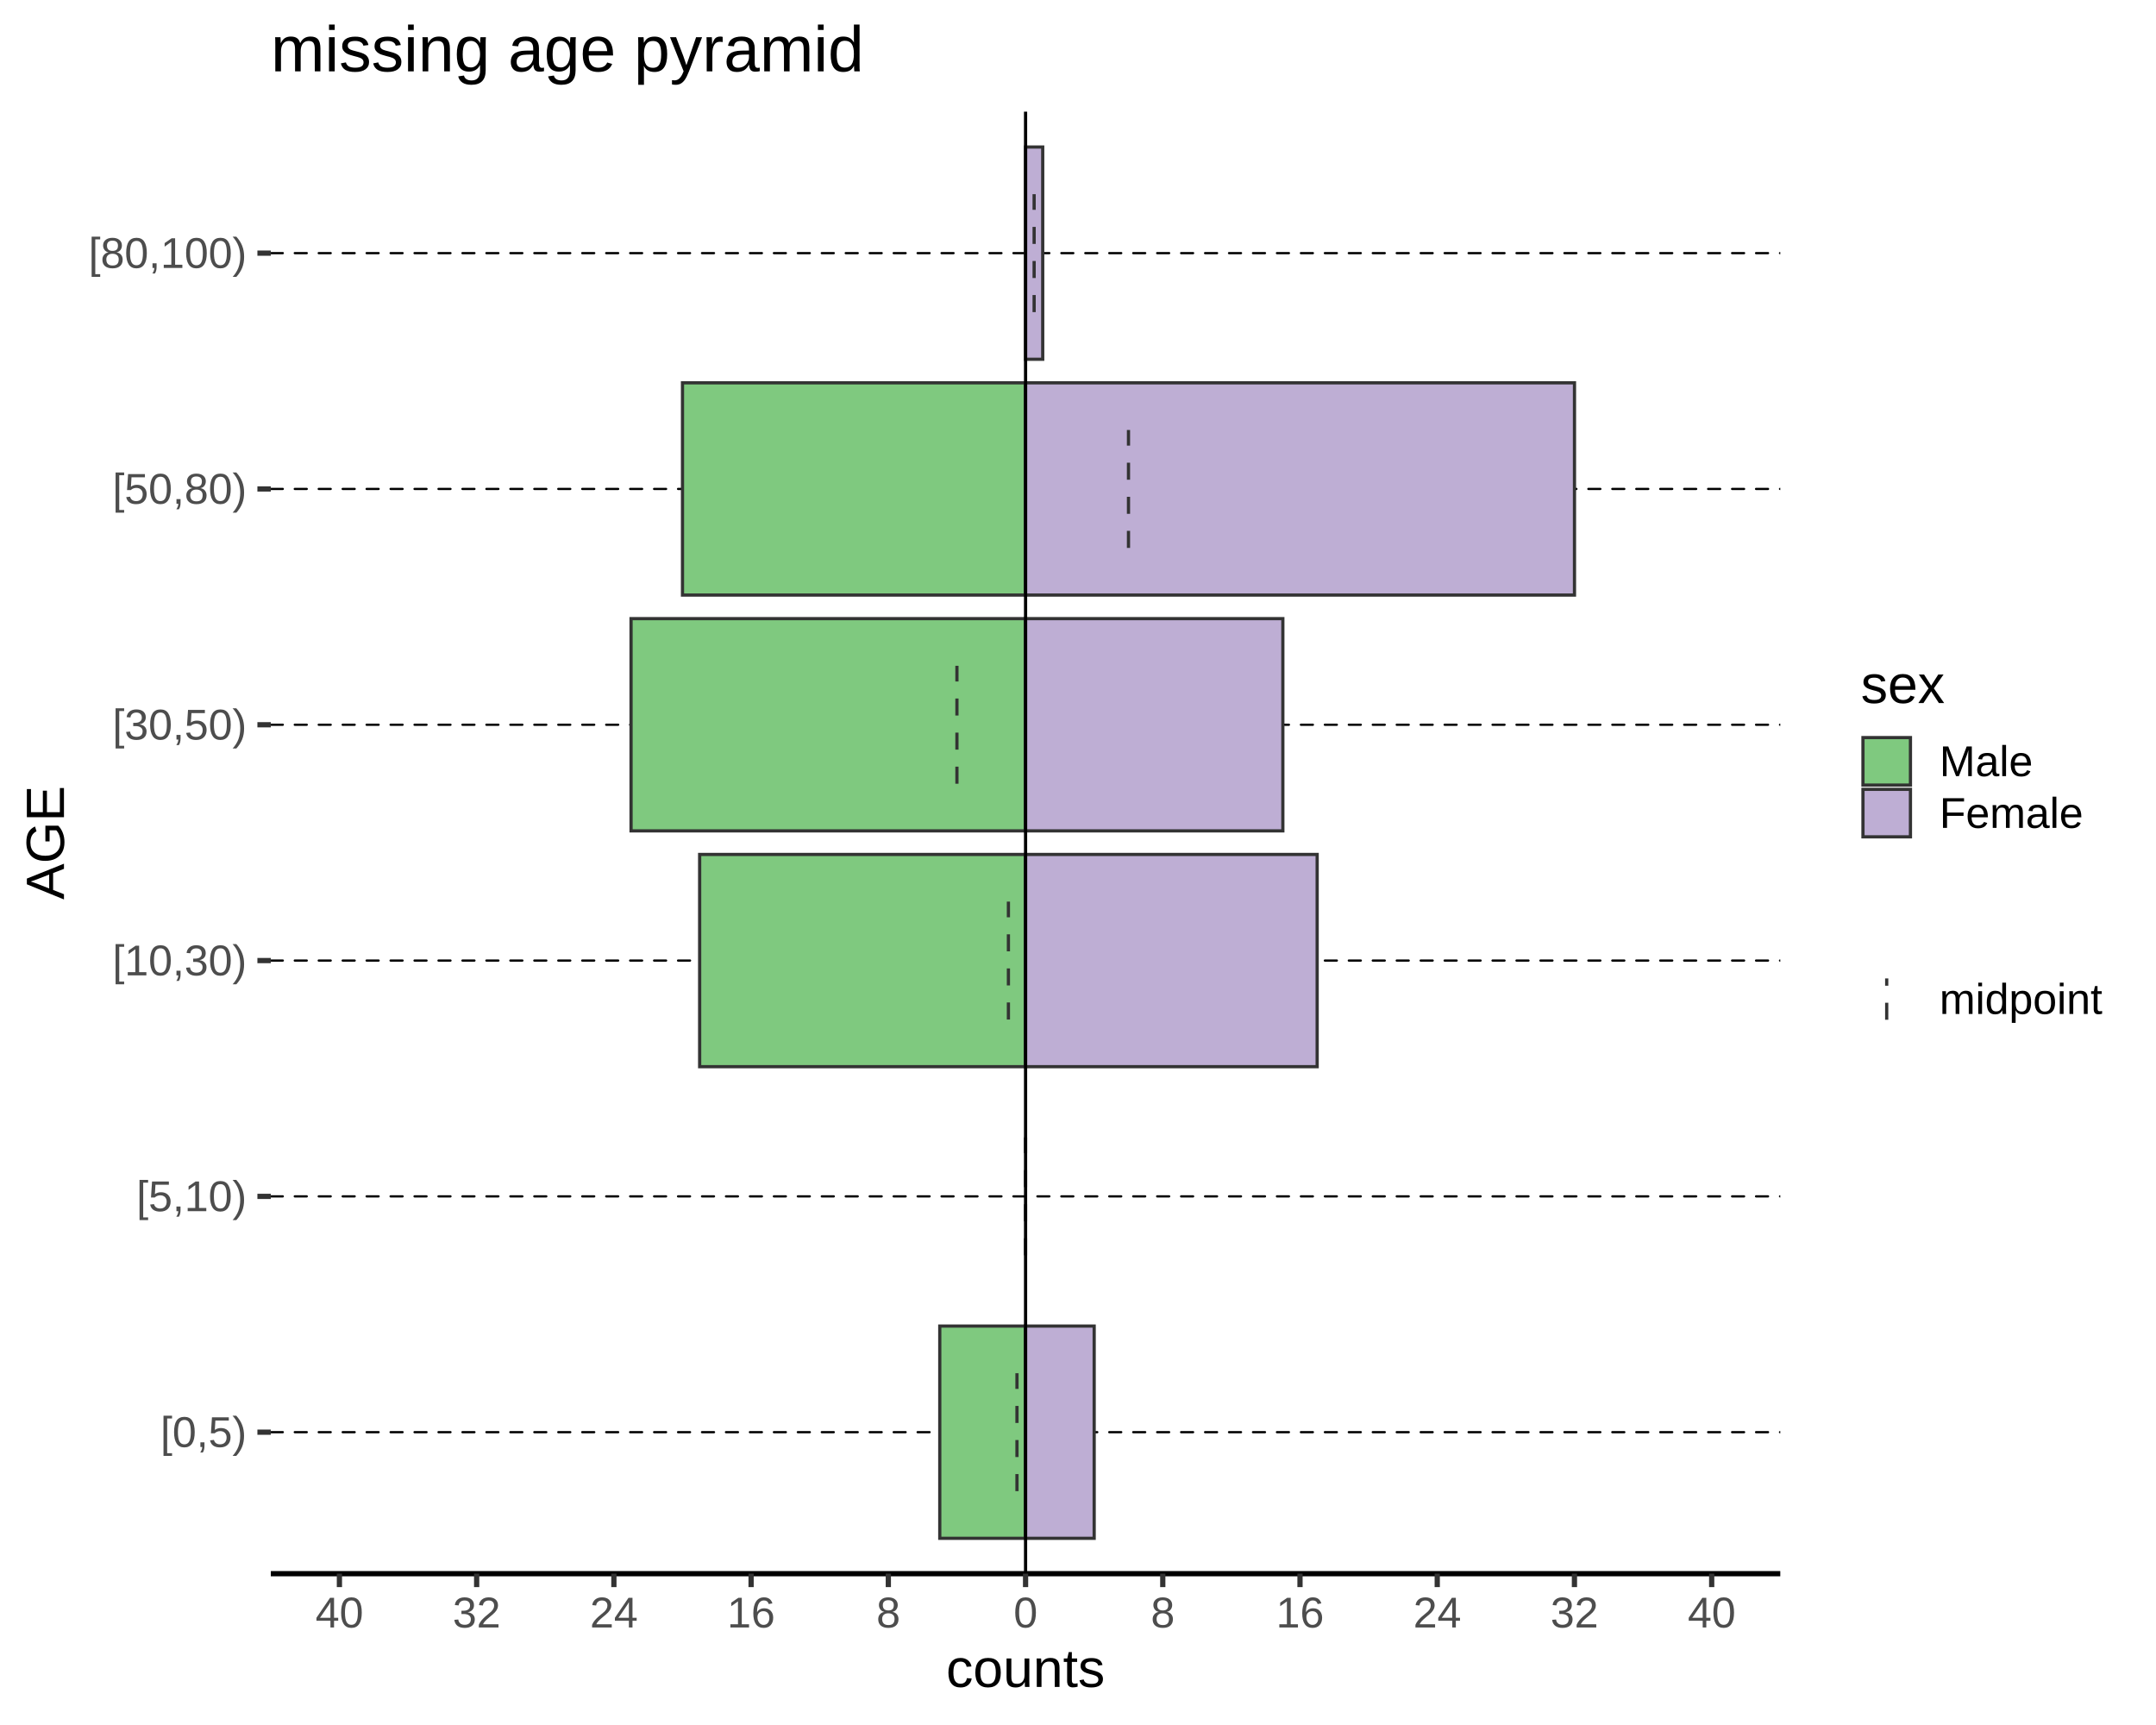
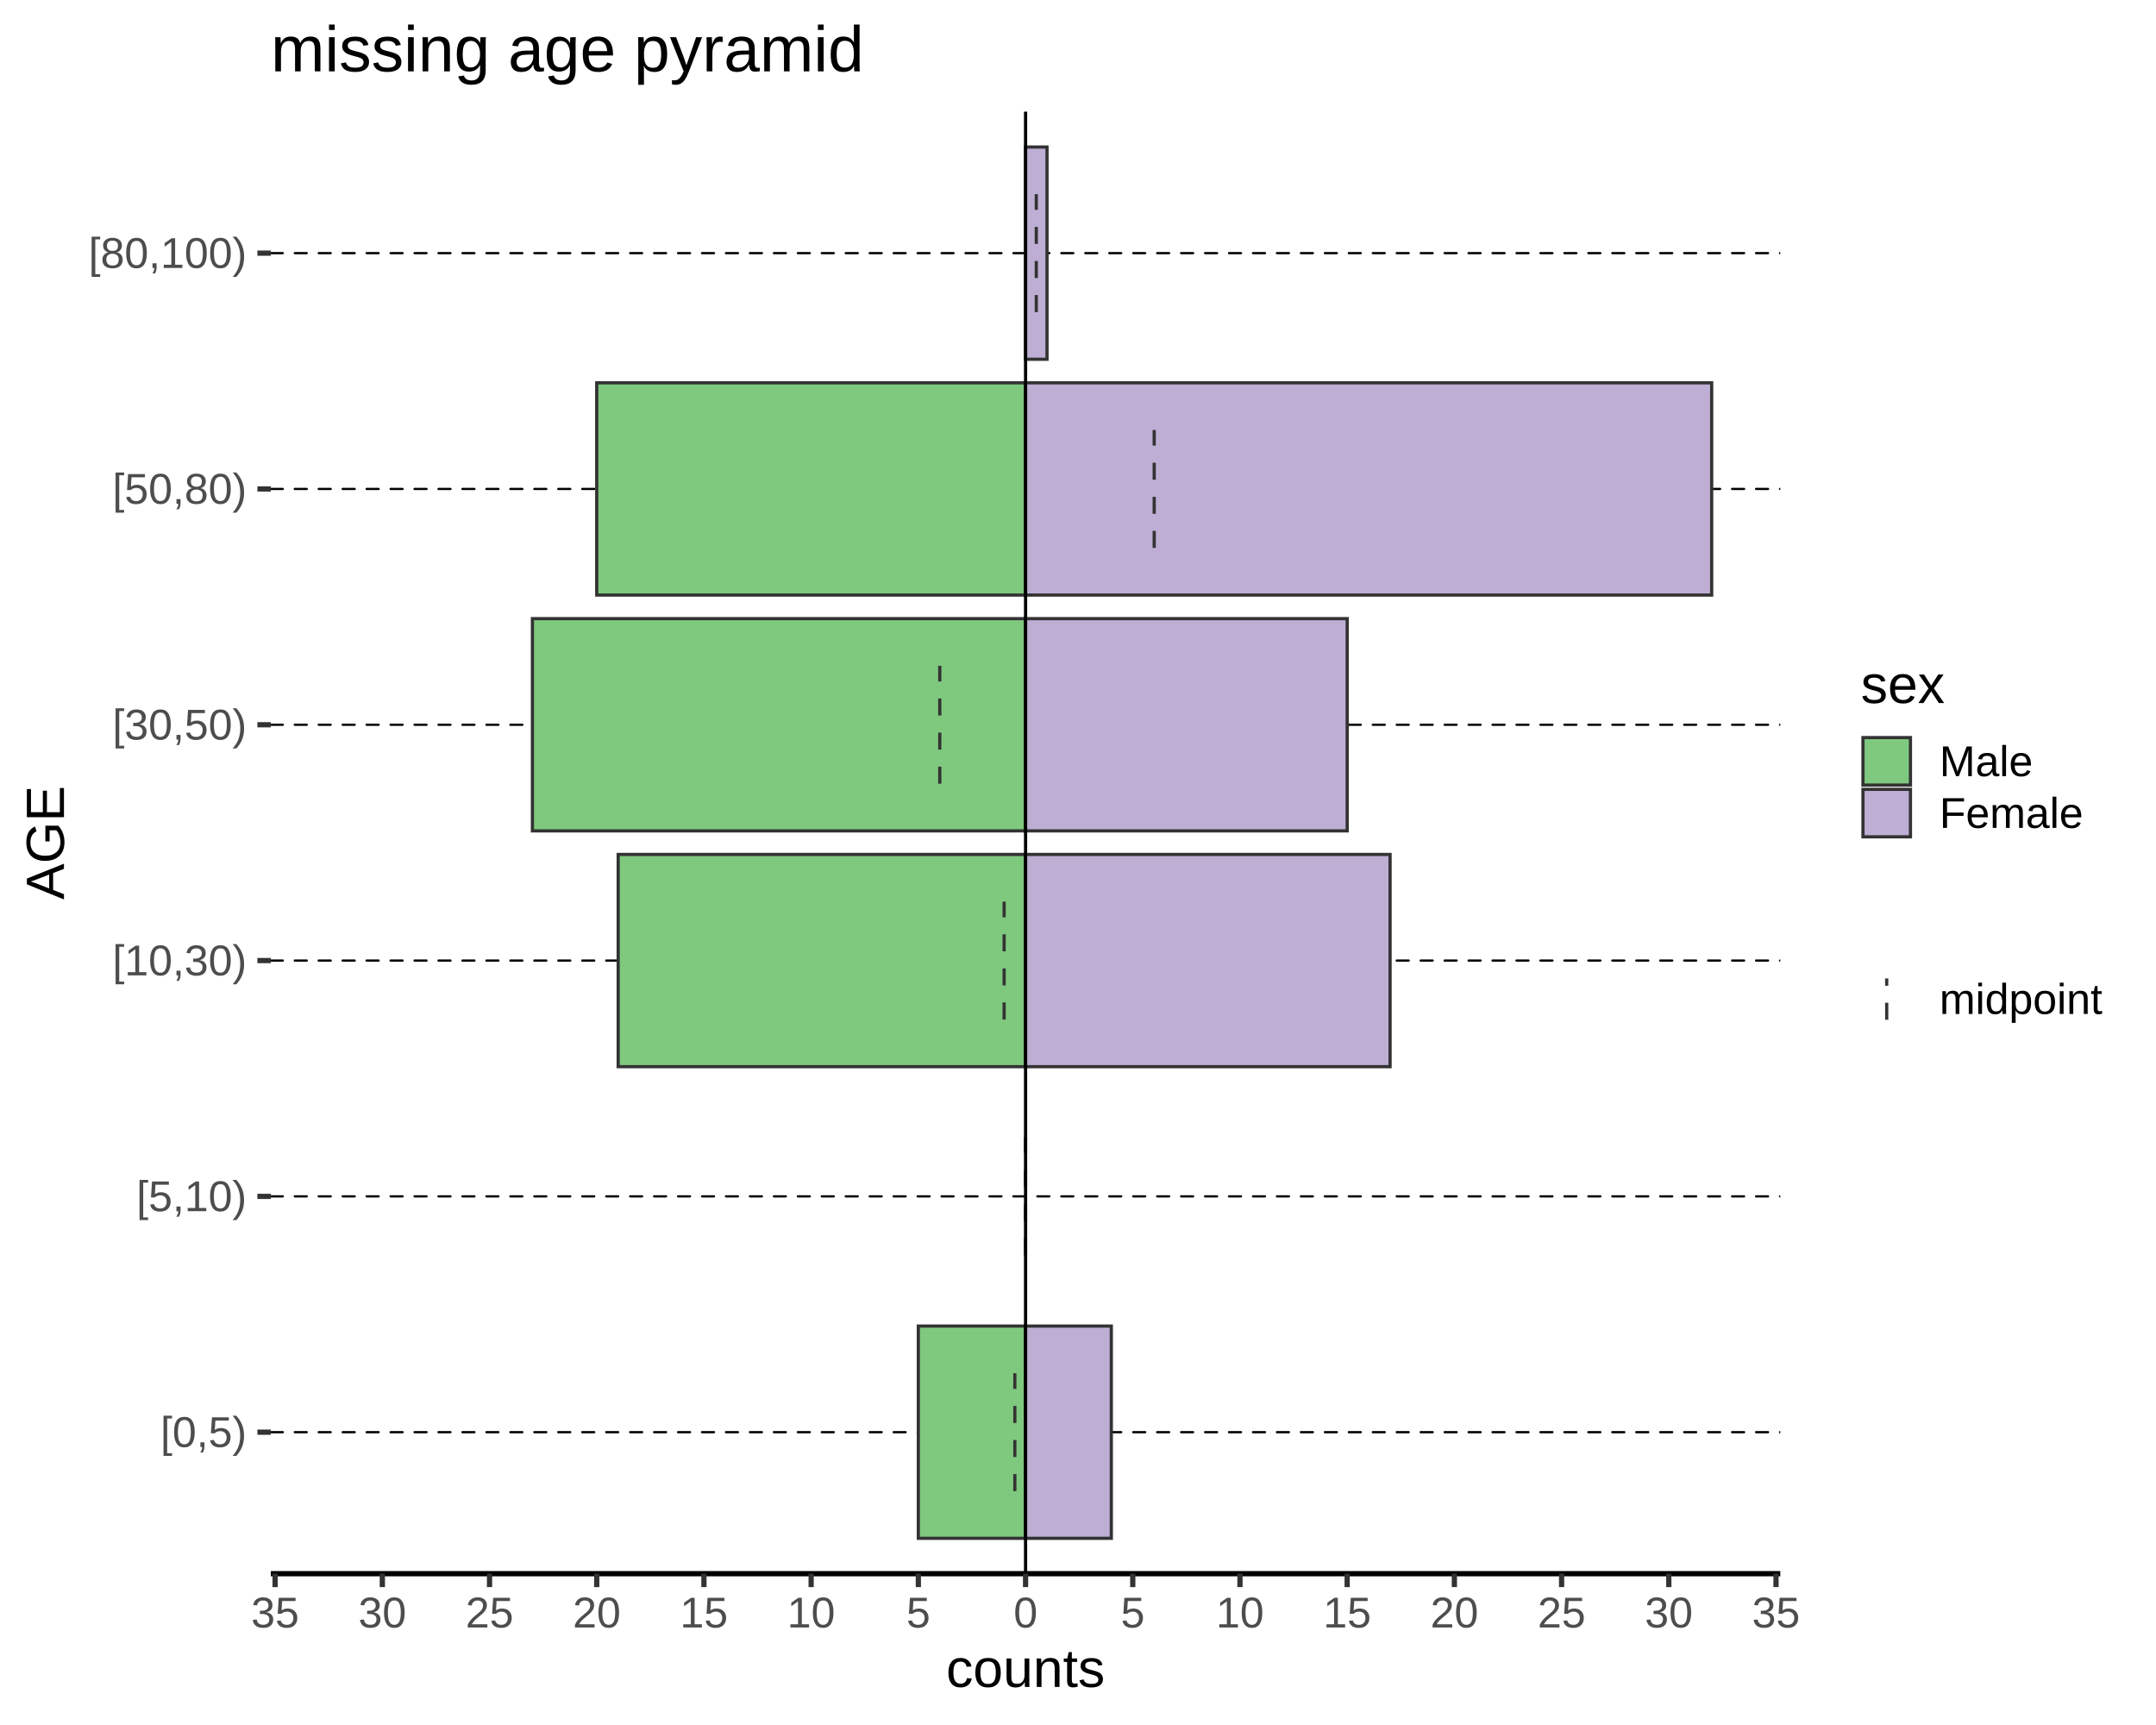
<svg xmlns="http://www.w3.org/2000/svg" viewBox="0 0 720.00 576.00">
  <defs>
    <style type="text/css">
    line, polyline, polygon, path, rect, circle {
      fill: none;
      stroke: #000000;
      stroke-linecap: round;
      stroke-linejoin: round;
      stroke-miterlimit: 10.00;
    }
  </style>
  </defs>
  <rect width="100%" height="100%" style="stroke: none; fill: #FFFFFF;" />
  <rect x="0.00" y="0.00" width="720.00" height="576.00" style="stroke-width: 1.75; stroke: #FFFFFF; fill: #FFFFFF;" />
  <defs>
    <clipPath id="cpOTAuNDR8NTk0LjUzfDUyNS40N3wzNy4yOA==">
      <rect x="90.44" y="37.28" width="504.09" height="488.19" />
    </clipPath>
  </defs>
  <rect x="90.44" y="37.28" width="504.09" height="488.19" style="stroke-width: 1.75; stroke: none; fill: #FFFFFF;" clip-path="url(#cpOTAuNDR8NTk0LjUzfDUyNS40N3wzNy4yOA==)" />
  <polyline points="90.44,478.22 594.53,478.22 " style="stroke-width: 0.75; stroke-dasharray: 4.00,4.00;" clip-path="url(#cpOTAuNDR8NTk0LjUzfDUyNS40N3wzNy4yOA==)" />
  <polyline points="90.44,399.48 594.53,399.48 " style="stroke-width: 0.75; stroke-dasharray: 4.00,4.00;" clip-path="url(#cpOTAuNDR8NTk0LjUzfDUyNS40N3wzNy4yOA==)" />
  <polyline points="90.44,320.74 594.53,320.74 " style="stroke-width: 0.75; stroke-dasharray: 4.00,4.00;" clip-path="url(#cpOTAuNDR8NTk0LjUzfDUyNS40N3wzNy4yOA==)" />
  <polyline points="90.44,242.00 594.53,242.00 " style="stroke-width: 0.75; stroke-dasharray: 4.00,4.00;" clip-path="url(#cpOTAuNDR8NTk0LjUzfDUyNS40N3wzNy4yOA==)" />
  <polyline points="90.44,163.26 594.53,163.26 " style="stroke-width: 0.75; stroke-dasharray: 4.00,4.00;" clip-path="url(#cpOTAuNDR8NTk0LjUzfDUyNS40N3wzNy4yOA==)" />
  <polyline points="90.44,84.52 594.53,84.52 " style="stroke-width: 0.75; stroke-dasharray: 4.00,4.00;" clip-path="url(#cpOTAuNDR8NTk0LjUzfDUyNS40N3wzNy4yOA==)" />
-   <rect x="313.84" y="442.79" width="28.64" height="70.87" style="stroke-width: 1.07; stroke: #333333; stroke-linecap: square; stroke-linejoin: miter; fill: #7FC97F;" clip-path="url(#cpOTAuNDR8NTk0LjUzfDUyNS40N3wzNy4yOA==)" />
-   <rect x="342.49" y="442.79" width="22.91" height="70.87" style="stroke-width: 1.07; stroke: #333333; stroke-linecap: square; stroke-linejoin: miter; fill: #BEAED4;" clip-path="url(#cpOTAuNDR8NTk0LjUzfDUyNS40N3wzNy4yOA==)" />
+   <rect x="306.68" y="442.79" width="35.80" height="70.87" style="stroke-width: 1.07; stroke: #333333; stroke-linecap: square; stroke-linejoin: miter; fill: #7FC97F;" clip-path="url(#cpOTAuNDR8NTk0LjUzfDUyNS40N3wzNy4yOA==)" />
+   <rect x="342.49" y="442.79" width="28.64" height="70.87" style="stroke-width: 1.07; stroke: #333333; stroke-linecap: square; stroke-linejoin: miter; fill: #BEAED4;" clip-path="url(#cpOTAuNDR8NTk0LjUzfDUyNS40N3wzNy4yOA==)" />
  <rect x="342.49" y="364.05" width="0.00" height="70.87" style="stroke-width: 1.07; stroke: #333333; stroke-linecap: square; stroke-linejoin: miter; fill: #BEAED4;" clip-path="url(#cpOTAuNDR8NTk0LjUzfDUyNS40N3wzNy4yOA==)" />
  <rect x="342.49" y="364.05" width="0.00" height="70.87" style="stroke-width: 1.07; stroke: #333333; stroke-linecap: square; stroke-linejoin: miter; fill: #7FC97F;" clip-path="url(#cpOTAuNDR8NTk0LjUzfDUyNS40N3wzNy4yOA==)" />
-   <rect x="233.65" y="285.31" width="108.84" height="70.87" style="stroke-width: 1.07; stroke: #333333; stroke-linecap: square; stroke-linejoin: miter; fill: #7FC97F;" clip-path="url(#cpOTAuNDR8NTk0LjUzfDUyNS40N3wzNy4yOA==)" />
-   <rect x="342.49" y="285.31" width="97.38" height="70.87" style="stroke-width: 1.07; stroke: #333333; stroke-linecap: square; stroke-linejoin: miter; fill: #BEAED4;" clip-path="url(#cpOTAuNDR8NTk0LjUzfDUyNS40N3wzNy4yOA==)" />
-   <rect x="210.74" y="206.57" width="131.75" height="70.87" style="stroke-width: 1.07; stroke: #333333; stroke-linecap: square; stroke-linejoin: miter; fill: #7FC97F;" clip-path="url(#cpOTAuNDR8NTk0LjUzfDUyNS40N3wzNy4yOA==)" />
-   <rect x="342.49" y="206.57" width="85.92" height="70.87" style="stroke-width: 1.07; stroke: #333333; stroke-linecap: square; stroke-linejoin: miter; fill: #BEAED4;" clip-path="url(#cpOTAuNDR8NTk0LjUzfDUyNS40N3wzNy4yOA==)" />
-   <rect x="227.92" y="127.83" width="114.57" height="70.87" style="stroke-width: 1.07; stroke: #333333; stroke-linecap: square; stroke-linejoin: miter; fill: #7FC97F;" clip-path="url(#cpOTAuNDR8NTk0LjUzfDUyNS40N3wzNy4yOA==)" />
-   <rect x="342.49" y="127.83" width="183.31" height="70.87" style="stroke-width: 1.07; stroke: #333333; stroke-linecap: square; stroke-linejoin: miter; fill: #BEAED4;" clip-path="url(#cpOTAuNDR8NTk0LjUzfDUyNS40N3wzNy4yOA==)" />
-   <rect x="342.49" y="49.09" width="5.73" height="70.87" style="stroke-width: 1.07; stroke: #333333; stroke-linecap: square; stroke-linejoin: miter; fill: #BEAED4;" clip-path="url(#cpOTAuNDR8NTk0LjUzfDUyNS40N3wzNy4yOA==)" />
-   <rect x="348.21" y="49.09" width="0.00" height="70.87" style="stroke-width: 1.07; stroke: #333333; stroke-linecap: square; stroke-linejoin: miter; fill: #7FC97F;" clip-path="url(#cpOTAuNDR8NTk0LjUzfDUyNS40N3wzNy4yOA==)" />
-   <line x1="339.62" y1="497.91" x2="339.62" y2="458.54" style="stroke-width: 1.07; stroke: #333333; stroke-dasharray: 5.69,5.69; stroke-linecap: butt;" clip-path="url(#cpOTAuNDR8NTk0LjUzfDUyNS40N3wzNy4yOA==)" />
+   <rect x="206.44" y="285.31" width="136.05" height="70.87" style="stroke-width: 1.07; stroke: #333333; stroke-linecap: square; stroke-linejoin: miter; fill: #7FC97F;" clip-path="url(#cpOTAuNDR8NTk0LjUzfDUyNS40N3wzNy4yOA==)" />
+   <rect x="342.49" y="285.31" width="121.73" height="70.87" style="stroke-width: 1.07; stroke: #333333; stroke-linecap: square; stroke-linejoin: miter; fill: #BEAED4;" clip-path="url(#cpOTAuNDR8NTk0LjUzfDUyNS40N3wzNy4yOA==)" />
+   <rect x="177.80" y="206.57" width="164.69" height="70.87" style="stroke-width: 1.07; stroke: #333333; stroke-linecap: square; stroke-linejoin: miter; fill: #7FC97F;" clip-path="url(#cpOTAuNDR8NTk0LjUzfDUyNS40N3wzNy4yOA==)" />
+   <rect x="342.49" y="206.57" width="107.41" height="70.87" style="stroke-width: 1.07; stroke: #333333; stroke-linecap: square; stroke-linejoin: miter; fill: #BEAED4;" clip-path="url(#cpOTAuNDR8NTk0LjUzfDUyNS40N3wzNy4yOA==)" />
+   <rect x="199.28" y="127.83" width="143.21" height="70.87" style="stroke-width: 1.07; stroke: #333333; stroke-linecap: square; stroke-linejoin: miter; fill: #7FC97F;" clip-path="url(#cpOTAuNDR8NTk0LjUzfDUyNS40N3wzNy4yOA==)" />
+   <rect x="342.49" y="127.83" width="229.13" height="70.87" style="stroke-width: 1.07; stroke: #333333; stroke-linecap: square; stroke-linejoin: miter; fill: #BEAED4;" clip-path="url(#cpOTAuNDR8NTk0LjUzfDUyNS40N3wzNy4yOA==)" />
+   <rect x="342.49" y="49.09" width="7.16" height="70.87" style="stroke-width: 1.07; stroke: #333333; stroke-linecap: square; stroke-linejoin: miter; fill: #BEAED4;" clip-path="url(#cpOTAuNDR8NTk0LjUzfDUyNS40N3wzNy4yOA==)" />
+   <rect x="349.65" y="49.09" width="0.00" height="70.87" style="stroke-width: 1.07; stroke: #333333; stroke-linecap: square; stroke-linejoin: miter; fill: #7FC97F;" clip-path="url(#cpOTAuNDR8NTk0LjUzfDUyNS40N3wzNy4yOA==)" />
+   <line x1="338.91" y1="497.91" x2="338.91" y2="458.54" style="stroke-width: 1.07; stroke: #333333; stroke-dasharray: 5.69,5.69; stroke-linecap: butt;" clip-path="url(#cpOTAuNDR8NTk0LjUzfDUyNS40N3wzNy4yOA==)" />
  <line x1="342.49" y1="419.17" x2="342.49" y2="379.80" style="stroke-width: 1.07; stroke: #333333; stroke-dasharray: 5.69,5.69; stroke-linecap: butt;" clip-path="url(#cpOTAuNDR8NTk0LjUzfDUyNS40N3wzNy4yOA==)" />
-   <line x1="336.76" y1="340.43" x2="336.76" y2="301.06" style="stroke-width: 1.07; stroke: #333333; stroke-dasharray: 5.69,5.69; stroke-linecap: butt;" clip-path="url(#cpOTAuNDR8NTk0LjUzfDUyNS40N3wzNy4yOA==)" />
-   <line x1="319.57" y1="261.69" x2="319.57" y2="222.32" style="stroke-width: 1.07; stroke: #333333; stroke-dasharray: 5.69,5.69; stroke-linecap: butt;" clip-path="url(#cpOTAuNDR8NTk0LjUzfDUyNS40N3wzNy4yOA==)" />
-   <line x1="376.86" y1="182.95" x2="376.86" y2="143.58" style="stroke-width: 1.07; stroke: #333333; stroke-dasharray: 5.69,5.69; stroke-linecap: butt;" clip-path="url(#cpOTAuNDR8NTk0LjUzfDUyNS40N3wzNy4yOA==)" />
-   <line x1="345.35" y1="104.21" x2="345.35" y2="64.84" style="stroke-width: 1.07; stroke: #333333; stroke-dasharray: 5.69,5.69; stroke-linecap: butt;" clip-path="url(#cpOTAuNDR8NTk0LjUzfDUyNS40N3wzNy4yOA==)" />
+   <line x1="335.33" y1="340.43" x2="335.33" y2="301.06" style="stroke-width: 1.07; stroke: #333333; stroke-dasharray: 5.69,5.69; stroke-linecap: butt;" clip-path="url(#cpOTAuNDR8NTk0LjUzfDUyNS40N3wzNy4yOA==)" />
+   <line x1="313.84" y1="261.69" x2="313.84" y2="222.32" style="stroke-width: 1.07; stroke: #333333; stroke-dasharray: 5.69,5.69; stroke-linecap: butt;" clip-path="url(#cpOTAuNDR8NTk0LjUzfDUyNS40N3wzNy4yOA==)" />
+   <line x1="385.45" y1="182.95" x2="385.45" y2="143.58" style="stroke-width: 1.07; stroke: #333333; stroke-dasharray: 5.69,5.69; stroke-linecap: butt;" clip-path="url(#cpOTAuNDR8NTk0LjUzfDUyNS40N3wzNy4yOA==)" />
+   <line x1="346.07" y1="104.21" x2="346.07" y2="64.84" style="stroke-width: 1.07; stroke: #333333; stroke-dasharray: 5.69,5.69; stroke-linecap: butt;" clip-path="url(#cpOTAuNDR8NTk0LjUzfDUyNS40N3wzNy4yOA==)" />
  <line x1="342.49" y1="525.47" x2="342.49" y2="37.28" style="stroke-width: 1.07; stroke-linecap: butt;" clip-path="url(#cpOTAuNDR8NTk0LjUzfDUyNS40N3wzNy4yOA==)" />
  <defs>
    <clipPath id="cpMC4wMHw3MjAuMDB8NTc2LjAwfDAuMDA=">
      <rect x="0.00" y="0.00" width="720.00" height="576.00" />
    </clipPath>
  </defs>
  <g clip-path="url(#cpMC4wMHw3MjAuMDB8NTc2LjAwfDAuMDA=)">
    <text x="53.57" y="483.17" style="font-size: 14.40px; fill: #4D4D4D; font-family: Liberation Sans;" textLength="28.80px" lengthAdjust="spacingAndGlyphs">[0,5)</text>
  </g>
  <g clip-path="url(#cpMC4wMHw3MjAuMDB8NTc2LjAwfDAuMDA=)">
    <text x="45.57" y="404.43" style="font-size: 14.40px; fill: #4D4D4D; font-family: Liberation Sans;" textLength="36.80px" lengthAdjust="spacingAndGlyphs">[5,10)</text>
  </g>
  <g clip-path="url(#cpMC4wMHw3MjAuMDB8NTc2LjAwfDAuMDA=)">
    <text x="37.57" y="325.69" style="font-size: 14.40px; fill: #4D4D4D; font-family: Liberation Sans;" textLength="44.80px" lengthAdjust="spacingAndGlyphs">[10,30)</text>
  </g>
  <g clip-path="url(#cpMC4wMHw3MjAuMDB8NTc2LjAwfDAuMDA=)">
    <text x="37.57" y="246.95" style="font-size: 14.40px; fill: #4D4D4D; font-family: Liberation Sans;" textLength="44.80px" lengthAdjust="spacingAndGlyphs">[30,50)</text>
  </g>
  <g clip-path="url(#cpMC4wMHw3MjAuMDB8NTc2LjAwfDAuMDA=)">
    <text x="37.57" y="168.21" style="font-size: 14.40px; fill: #4D4D4D; font-family: Liberation Sans;" textLength="44.80px" lengthAdjust="spacingAndGlyphs">[50,80)</text>
  </g>
  <g clip-path="url(#cpMC4wMHw3MjAuMDB8NTc2LjAwfDAuMDA=)">
    <text x="29.57" y="89.47" style="font-size: 14.40px; fill: #4D4D4D; font-family: Liberation Sans;" textLength="52.80px" lengthAdjust="spacingAndGlyphs">[80,100)</text>
  </g>
  <polyline points="85.96,478.22 90.44,478.22 " style="stroke-width: 1.75; stroke: #333333; stroke-linecap: butt;" clip-path="url(#cpMC4wMHw3MjAuMDB8NTc2LjAwfDAuMDA=)" />
  <polyline points="85.96,399.48 90.44,399.48 " style="stroke-width: 1.75; stroke: #333333; stroke-linecap: butt;" clip-path="url(#cpMC4wMHw3MjAuMDB8NTc2LjAwfDAuMDA=)" />
  <polyline points="85.96,320.74 90.44,320.74 " style="stroke-width: 1.75; stroke: #333333; stroke-linecap: butt;" clip-path="url(#cpMC4wMHw3MjAuMDB8NTc2LjAwfDAuMDA=)" />
  <polyline points="85.96,242.00 90.44,242.00 " style="stroke-width: 1.75; stroke: #333333; stroke-linecap: butt;" clip-path="url(#cpMC4wMHw3MjAuMDB8NTc2LjAwfDAuMDA=)" />
  <polyline points="85.96,163.26 90.44,163.26 " style="stroke-width: 1.75; stroke: #333333; stroke-linecap: butt;" clip-path="url(#cpMC4wMHw3MjAuMDB8NTc2LjAwfDAuMDA=)" />
  <polyline points="85.96,84.52 90.44,84.52 " style="stroke-width: 1.75; stroke: #333333; stroke-linecap: butt;" clip-path="url(#cpMC4wMHw3MjAuMDB8NTc2LjAwfDAuMDA=)" />
  <polyline points="90.44,525.47 594.53,525.47 " style="stroke-width: 1.75; stroke-linecap: butt;" clip-path="url(#cpMC4wMHw3MjAuMDB8NTc2LjAwfDAuMDA=)" />
-   <polyline points="113.35,529.95 113.35,525.47 " style="stroke-width: 1.75; stroke: #333333; stroke-linecap: butt;" clip-path="url(#cpMC4wMHw3MjAuMDB8NTc2LjAwfDAuMDA=)" />
-   <polyline points="159.18,529.95 159.18,525.47 " style="stroke-width: 1.75; stroke: #333333; stroke-linecap: butt;" clip-path="url(#cpMC4wMHw3MjAuMDB8NTc2LjAwfDAuMDA=)" />
-   <polyline points="205.01,529.95 205.01,525.47 " style="stroke-width: 1.75; stroke: #333333; stroke-linecap: butt;" clip-path="url(#cpMC4wMHw3MjAuMDB8NTc2LjAwfDAuMDA=)" />
-   <polyline points="250.83,529.95 250.83,525.47 " style="stroke-width: 1.75; stroke: #333333; stroke-linecap: butt;" clip-path="url(#cpMC4wMHw3MjAuMDB8NTc2LjAwfDAuMDA=)" />
-   <polyline points="296.66,529.95 296.66,525.47 " style="stroke-width: 1.75; stroke: #333333; stroke-linecap: butt;" clip-path="url(#cpMC4wMHw3MjAuMDB8NTc2LjAwfDAuMDA=)" />
+   <polyline points="91.87,529.95 91.87,525.47 " style="stroke-width: 1.75; stroke: #333333; stroke-linecap: butt;" clip-path="url(#cpMC4wMHw3MjAuMDB8NTc2LjAwfDAuMDA=)" />
+   <polyline points="127.68,529.95 127.68,525.47 " style="stroke-width: 1.75; stroke: #333333; stroke-linecap: butt;" clip-path="url(#cpMC4wMHw3MjAuMDB8NTc2LjAwfDAuMDA=)" />
+   <polyline points="163.48,529.95 163.48,525.47 " style="stroke-width: 1.75; stroke: #333333; stroke-linecap: butt;" clip-path="url(#cpMC4wMHw3MjAuMDB8NTc2LjAwfDAuMDA=)" />
+   <polyline points="199.28,529.95 199.28,525.47 " style="stroke-width: 1.75; stroke: #333333; stroke-linecap: butt;" clip-path="url(#cpMC4wMHw3MjAuMDB8NTc2LjAwfDAuMDA=)" />
+   <polyline points="235.08,529.95 235.08,525.47 " style="stroke-width: 1.75; stroke: #333333; stroke-linecap: butt;" clip-path="url(#cpMC4wMHw3MjAuMDB8NTc2LjAwfDAuMDA=)" />
+   <polyline points="270.88,529.95 270.88,525.47 " style="stroke-width: 1.75; stroke: #333333; stroke-linecap: butt;" clip-path="url(#cpMC4wMHw3MjAuMDB8NTc2LjAwfDAuMDA=)" />
+   <polyline points="306.68,529.95 306.68,525.47 " style="stroke-width: 1.75; stroke: #333333; stroke-linecap: butt;" clip-path="url(#cpMC4wMHw3MjAuMDB8NTc2LjAwfDAuMDA=)" />
  <polyline points="342.49,529.95 342.49,525.47 " style="stroke-width: 1.75; stroke: #333333; stroke-linecap: butt;" clip-path="url(#cpMC4wMHw3MjAuMDB8NTc2LjAwfDAuMDA=)" />
-   <polyline points="388.31,529.95 388.31,525.47 " style="stroke-width: 1.75; stroke: #333333; stroke-linecap: butt;" clip-path="url(#cpMC4wMHw3MjAuMDB8NTc2LjAwfDAuMDA=)" />
-   <polyline points="434.14,529.95 434.14,525.47 " style="stroke-width: 1.75; stroke: #333333; stroke-linecap: butt;" clip-path="url(#cpMC4wMHw3MjAuMDB8NTc2LjAwfDAuMDA=)" />
-   <polyline points="479.97,529.95 479.97,525.47 " style="stroke-width: 1.75; stroke: #333333; stroke-linecap: butt;" clip-path="url(#cpMC4wMHw3MjAuMDB8NTc2LjAwfDAuMDA=)" />
-   <polyline points="525.79,529.95 525.79,525.47 " style="stroke-width: 1.75; stroke: #333333; stroke-linecap: butt;" clip-path="url(#cpMC4wMHw3MjAuMDB8NTc2LjAwfDAuMDA=)" />
-   <polyline points="571.62,529.95 571.62,525.47 " style="stroke-width: 1.75; stroke: #333333; stroke-linecap: butt;" clip-path="url(#cpMC4wMHw3MjAuMDB8NTc2LjAwfDAuMDA=)" />
+   <polyline points="378.29,529.95 378.29,525.47 " style="stroke-width: 1.75; stroke: #333333; stroke-linecap: butt;" clip-path="url(#cpMC4wMHw3MjAuMDB8NTc2LjAwfDAuMDA=)" />
+   <polyline points="414.09,529.95 414.09,525.47 " style="stroke-width: 1.75; stroke: #333333; stroke-linecap: butt;" clip-path="url(#cpMC4wMHw3MjAuMDB8NTc2LjAwfDAuMDA=)" />
+   <polyline points="449.89,529.95 449.89,525.47 " style="stroke-width: 1.75; stroke: #333333; stroke-linecap: butt;" clip-path="url(#cpMC4wMHw3MjAuMDB8NTc2LjAwfDAuMDA=)" />
+   <polyline points="485.69,529.95 485.69,525.47 " style="stroke-width: 1.75; stroke: #333333; stroke-linecap: butt;" clip-path="url(#cpMC4wMHw3MjAuMDB8NTc2LjAwfDAuMDA=)" />
+   <polyline points="521.50,529.95 521.50,525.47 " style="stroke-width: 1.75; stroke: #333333; stroke-linecap: butt;" clip-path="url(#cpMC4wMHw3MjAuMDB8NTc2LjAwfDAuMDA=)" />
+   <polyline points="557.30,529.95 557.30,525.47 " style="stroke-width: 1.75; stroke: #333333; stroke-linecap: butt;" clip-path="url(#cpMC4wMHw3MjAuMDB8NTc2LjAwfDAuMDA=)" />
+   <polyline points="593.10,529.95 593.10,525.47 " style="stroke-width: 1.75; stroke: #333333; stroke-linecap: butt;" clip-path="url(#cpMC4wMHw3MjAuMDB8NTc2LjAwfDAuMDA=)" />
  <g clip-path="url(#cpMC4wMHw3MjAuMDB8NTc2LjAwfDAuMDA=)">
-     <text x="105.35" y="543.44" style="font-size: 14.40px; fill: #4D4D4D; font-family: Liberation Sans;" textLength="16.00px" lengthAdjust="spacingAndGlyphs">40</text>
+     <text x="83.87" y="543.44" style="font-size: 14.40px; fill: #4D4D4D; font-family: Liberation Sans;" textLength="16.00px" lengthAdjust="spacingAndGlyphs">35</text>
  </g>
  <g clip-path="url(#cpMC4wMHw3MjAuMDB8NTc2LjAwfDAuMDA=)">
-     <text x="151.18" y="543.44" style="font-size: 14.40px; fill: #4D4D4D; font-family: Liberation Sans;" textLength="16.00px" lengthAdjust="spacingAndGlyphs">32</text>
+     <text x="119.68" y="543.44" style="font-size: 14.40px; fill: #4D4D4D; font-family: Liberation Sans;" textLength="16.00px" lengthAdjust="spacingAndGlyphs">30</text>
  </g>
  <g clip-path="url(#cpMC4wMHw3MjAuMDB8NTc2LjAwfDAuMDA=)">
-     <text x="197.01" y="543.44" style="font-size: 14.40px; fill: #4D4D4D; font-family: Liberation Sans;" textLength="16.00px" lengthAdjust="spacingAndGlyphs">24</text>
+     <text x="155.48" y="543.44" style="font-size: 14.40px; fill: #4D4D4D; font-family: Liberation Sans;" textLength="16.00px" lengthAdjust="spacingAndGlyphs">25</text>
  </g>
  <g clip-path="url(#cpMC4wMHw3MjAuMDB8NTc2LjAwfDAuMDA=)">
-     <text x="242.83" y="543.44" style="font-size: 14.40px; fill: #4D4D4D; font-family: Liberation Sans;" textLength="16.00px" lengthAdjust="spacingAndGlyphs">16</text>
+     <text x="191.28" y="543.44" style="font-size: 14.40px; fill: #4D4D4D; font-family: Liberation Sans;" textLength="16.00px" lengthAdjust="spacingAndGlyphs">20</text>
  </g>
  <g clip-path="url(#cpMC4wMHw3MjAuMDB8NTc2LjAwfDAuMDA=)">
-     <text x="292.66" y="543.44" style="font-size: 14.40px; fill: #4D4D4D; font-family: Liberation Sans;" textLength="8.00px" lengthAdjust="spacingAndGlyphs">8</text>
+     <text x="227.08" y="543.44" style="font-size: 14.40px; fill: #4D4D4D; font-family: Liberation Sans;" textLength="16.00px" lengthAdjust="spacingAndGlyphs">15</text>
+   </g>
+   <g clip-path="url(#cpMC4wMHw3MjAuMDB8NTc2LjAwfDAuMDA=)">
+     <text x="262.88" y="543.44" style="font-size: 14.40px; fill: #4D4D4D; font-family: Liberation Sans;" textLength="16.00px" lengthAdjust="spacingAndGlyphs">10</text>
+   </g>
+   <g clip-path="url(#cpMC4wMHw3MjAuMDB8NTc2LjAwfDAuMDA=)">
+     <text x="302.68" y="543.44" style="font-size: 14.40px; fill: #4D4D4D; font-family: Liberation Sans;" textLength="8.00px" lengthAdjust="spacingAndGlyphs">5</text>
  </g>
  <g clip-path="url(#cpMC4wMHw3MjAuMDB8NTc2LjAwfDAuMDA=)">
    <text x="338.49" y="543.44" style="font-size: 14.40px; fill: #4D4D4D; font-family: Liberation Sans;" textLength="8.00px" lengthAdjust="spacingAndGlyphs">0</text>
  </g>
  <g clip-path="url(#cpMC4wMHw3MjAuMDB8NTc2LjAwfDAuMDA=)">
-     <text x="384.31" y="543.44" style="font-size: 14.40px; fill: #4D4D4D; font-family: Liberation Sans;" textLength="8.00px" lengthAdjust="spacingAndGlyphs">8</text>
+     <text x="374.29" y="543.44" style="font-size: 14.40px; fill: #4D4D4D; font-family: Liberation Sans;" textLength="8.00px" lengthAdjust="spacingAndGlyphs">5</text>
  </g>
  <g clip-path="url(#cpMC4wMHw3MjAuMDB8NTc2LjAwfDAuMDA=)">
-     <text x="426.14" y="543.44" style="font-size: 14.40px; fill: #4D4D4D; font-family: Liberation Sans;" textLength="16.00px" lengthAdjust="spacingAndGlyphs">16</text>
+     <text x="406.09" y="543.44" style="font-size: 14.40px; fill: #4D4D4D; font-family: Liberation Sans;" textLength="16.00px" lengthAdjust="spacingAndGlyphs">10</text>
  </g>
  <g clip-path="url(#cpMC4wMHw3MjAuMDB8NTc2LjAwfDAuMDA=)">
-     <text x="471.97" y="543.44" style="font-size: 14.40px; fill: #4D4D4D; font-family: Liberation Sans;" textLength="16.00px" lengthAdjust="spacingAndGlyphs">24</text>
+     <text x="441.89" y="543.44" style="font-size: 14.40px; fill: #4D4D4D; font-family: Liberation Sans;" textLength="16.00px" lengthAdjust="spacingAndGlyphs">15</text>
  </g>
  <g clip-path="url(#cpMC4wMHw3MjAuMDB8NTc2LjAwfDAuMDA=)">
-     <text x="517.79" y="543.44" style="font-size: 14.40px; fill: #4D4D4D; font-family: Liberation Sans;" textLength="16.00px" lengthAdjust="spacingAndGlyphs">32</text>
+     <text x="477.69" y="543.44" style="font-size: 14.40px; fill: #4D4D4D; font-family: Liberation Sans;" textLength="16.00px" lengthAdjust="spacingAndGlyphs">20</text>
  </g>
  <g clip-path="url(#cpMC4wMHw3MjAuMDB8NTc2LjAwfDAuMDA=)">
-     <text x="563.62" y="543.44" style="font-size: 14.40px; fill: #4D4D4D; font-family: Liberation Sans;" textLength="16.00px" lengthAdjust="spacingAndGlyphs">40</text>
+     <text x="513.50" y="543.44" style="font-size: 14.40px; fill: #4D4D4D; font-family: Liberation Sans;" textLength="16.00px" lengthAdjust="spacingAndGlyphs">25</text>
+   </g>
+   <g clip-path="url(#cpMC4wMHw3MjAuMDB8NTc2LjAwfDAuMDA=)">
+     <text x="549.30" y="543.44" style="font-size: 14.40px; fill: #4D4D4D; font-family: Liberation Sans;" textLength="16.00px" lengthAdjust="spacingAndGlyphs">30</text>
+   </g>
+   <g clip-path="url(#cpMC4wMHw3MjAuMDB8NTc2LjAwfDAuMDA=)">
+     <text x="585.10" y="543.44" style="font-size: 14.40px; fill: #4D4D4D; font-family: Liberation Sans;" textLength="16.00px" lengthAdjust="spacingAndGlyphs">35</text>
  </g>
  <g clip-path="url(#cpMC4wMHw3MjAuMDB8NTc2LjAwfDAuMDA=)">
    <text x="315.96" y="563.30" style="font-size: 18.00px; font-family: Liberation Sans;" textLength="53.05px" lengthAdjust="spacingAndGlyphs">counts</text>
  </g>
  <g clip-path="url(#cpMC4wMHw3MjAuMDB8NTc2LjAwfDAuMDA=)">
    <text transform="translate(21.36,300.37) rotate(-90)" style="font-size: 18.00px; font-family: Liberation Sans;" textLength="38.00px" lengthAdjust="spacingAndGlyphs">AGE</text>
  </g>
  <rect x="612.46" y="211.52" width="92.16" height="77.58" style="stroke-width: 1.75; stroke: none; fill: #FFFFFF;" clip-path="url(#cpMC4wMHw3MjAuMDB8NTc2LjAwfDAuMDA=)" />
  <g clip-path="url(#cpMC4wMHw3MjAuMDB8NTc2LjAwfDAuMDA=)">
    <text x="621.43" y="234.75" style="font-size: 18.00px; font-family: Liberation Sans;" textLength="28.02px" lengthAdjust="spacingAndGlyphs">sex</text>
  </g>
  <rect x="622.14" y="246.29" width="15.86" height="15.86" style="stroke-width: 1.07; stroke: #333333; stroke-linecap: square; stroke-linejoin: miter; fill: #7FC97F;" clip-path="url(#cpMC4wMHw3MjAuMDB8NTc2LjAwfDAuMDA=)" />
  <rect x="622.14" y="263.57" width="15.86" height="15.86" style="stroke-width: 1.07; stroke: #333333; stroke-linecap: square; stroke-linejoin: miter; fill: #BEAED4;" clip-path="url(#cpMC4wMHw3MjAuMDB8NTc2LjAwfDAuMDA=)" />
  <g clip-path="url(#cpMC4wMHw3MjAuMDB8NTc2LjAwfDAuMDA=)">
    <text x="647.68" y="259.17" style="font-size: 14.40px; font-family: Liberation Sans;" textLength="31.19px" lengthAdjust="spacingAndGlyphs">Male</text>
  </g>
  <g clip-path="url(#cpMC4wMHw3MjAuMDB8NTc2LjAwfDAuMDA=)">
    <text x="647.68" y="276.45" style="font-size: 14.40px; font-family: Liberation Sans;" textLength="47.98px" lengthAdjust="spacingAndGlyphs">Female</text>
  </g>
  <rect x="612.46" y="307.04" width="98.57" height="44.18" style="stroke-width: 1.75; stroke: none; fill: #FFFFFF;" clip-path="url(#cpMC4wMHw3MjAuMDB8NTc2LjAwfDAuMDA=)" />
  <line x1="630.07" y1="340.52" x2="630.07" y2="326.70" style="stroke-width: 1.07; stroke: #333333; stroke-dasharray: 5.69,5.69; stroke-linecap: butt;" clip-path="url(#cpMC4wMHw3MjAuMDB8NTc2LjAwfDAuMDA=)" />
  <g clip-path="url(#cpMC4wMHw3MjAuMDB8NTc2LjAwfDAuMDA=)">
    <text x="647.68" y="338.57" style="font-size: 14.40px; font-family: Liberation Sans;" textLength="54.39px" lengthAdjust="spacingAndGlyphs">midpoint</text>
  </g>
  <g clip-path="url(#cpMC4wMHw3MjAuMDB8NTc2LjAwfDAuMDA=)">
    <text x="90.44" y="23.83" style="font-size: 21.60px; font-family: Liberation Sans;" textLength="198.06px" lengthAdjust="spacingAndGlyphs">missing age pyramid</text>
  </g>
</svg>
